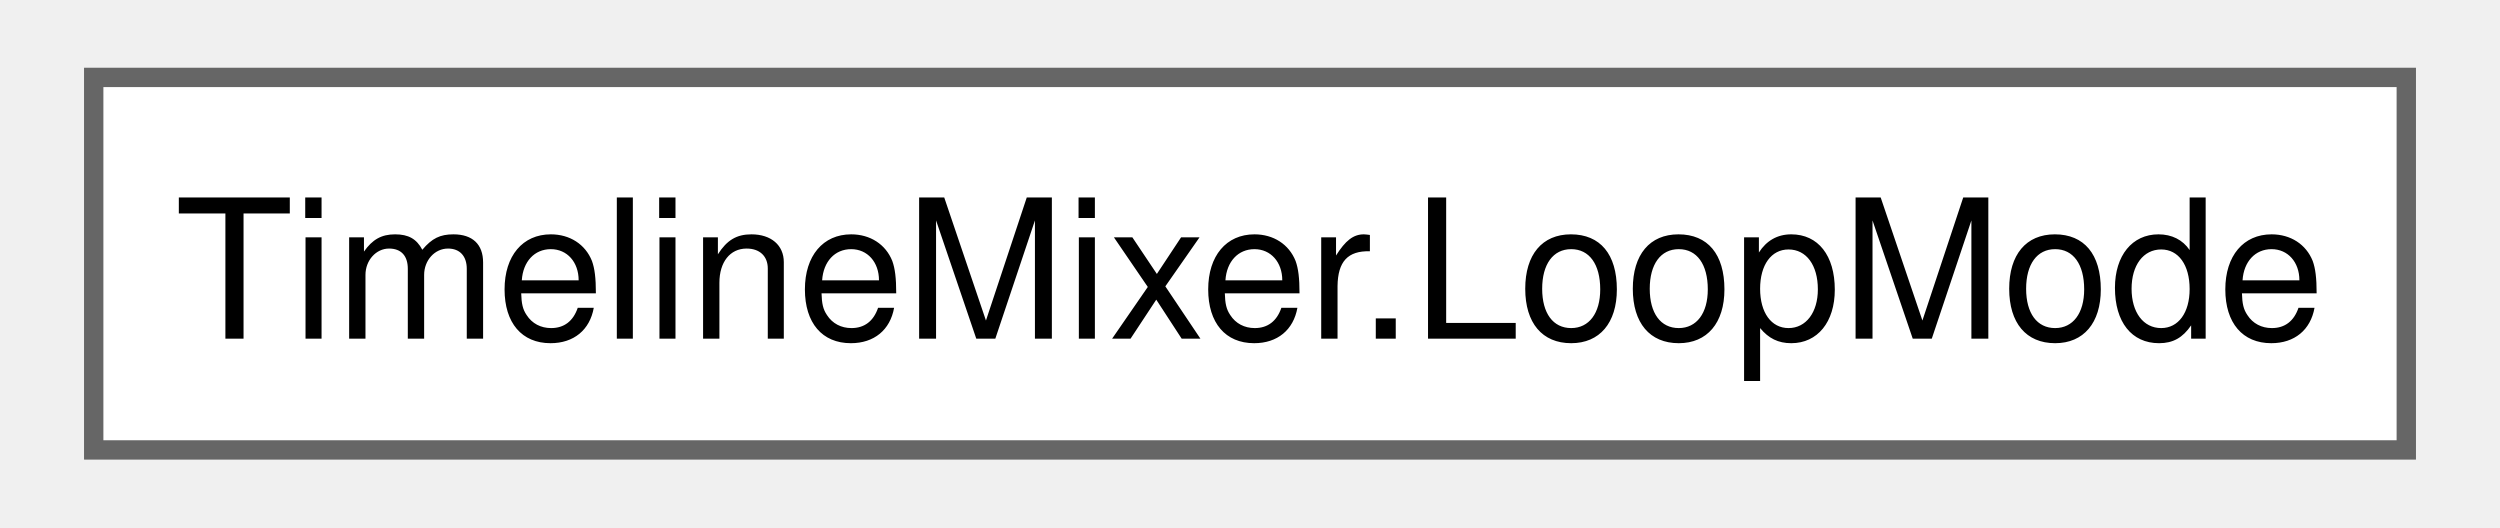
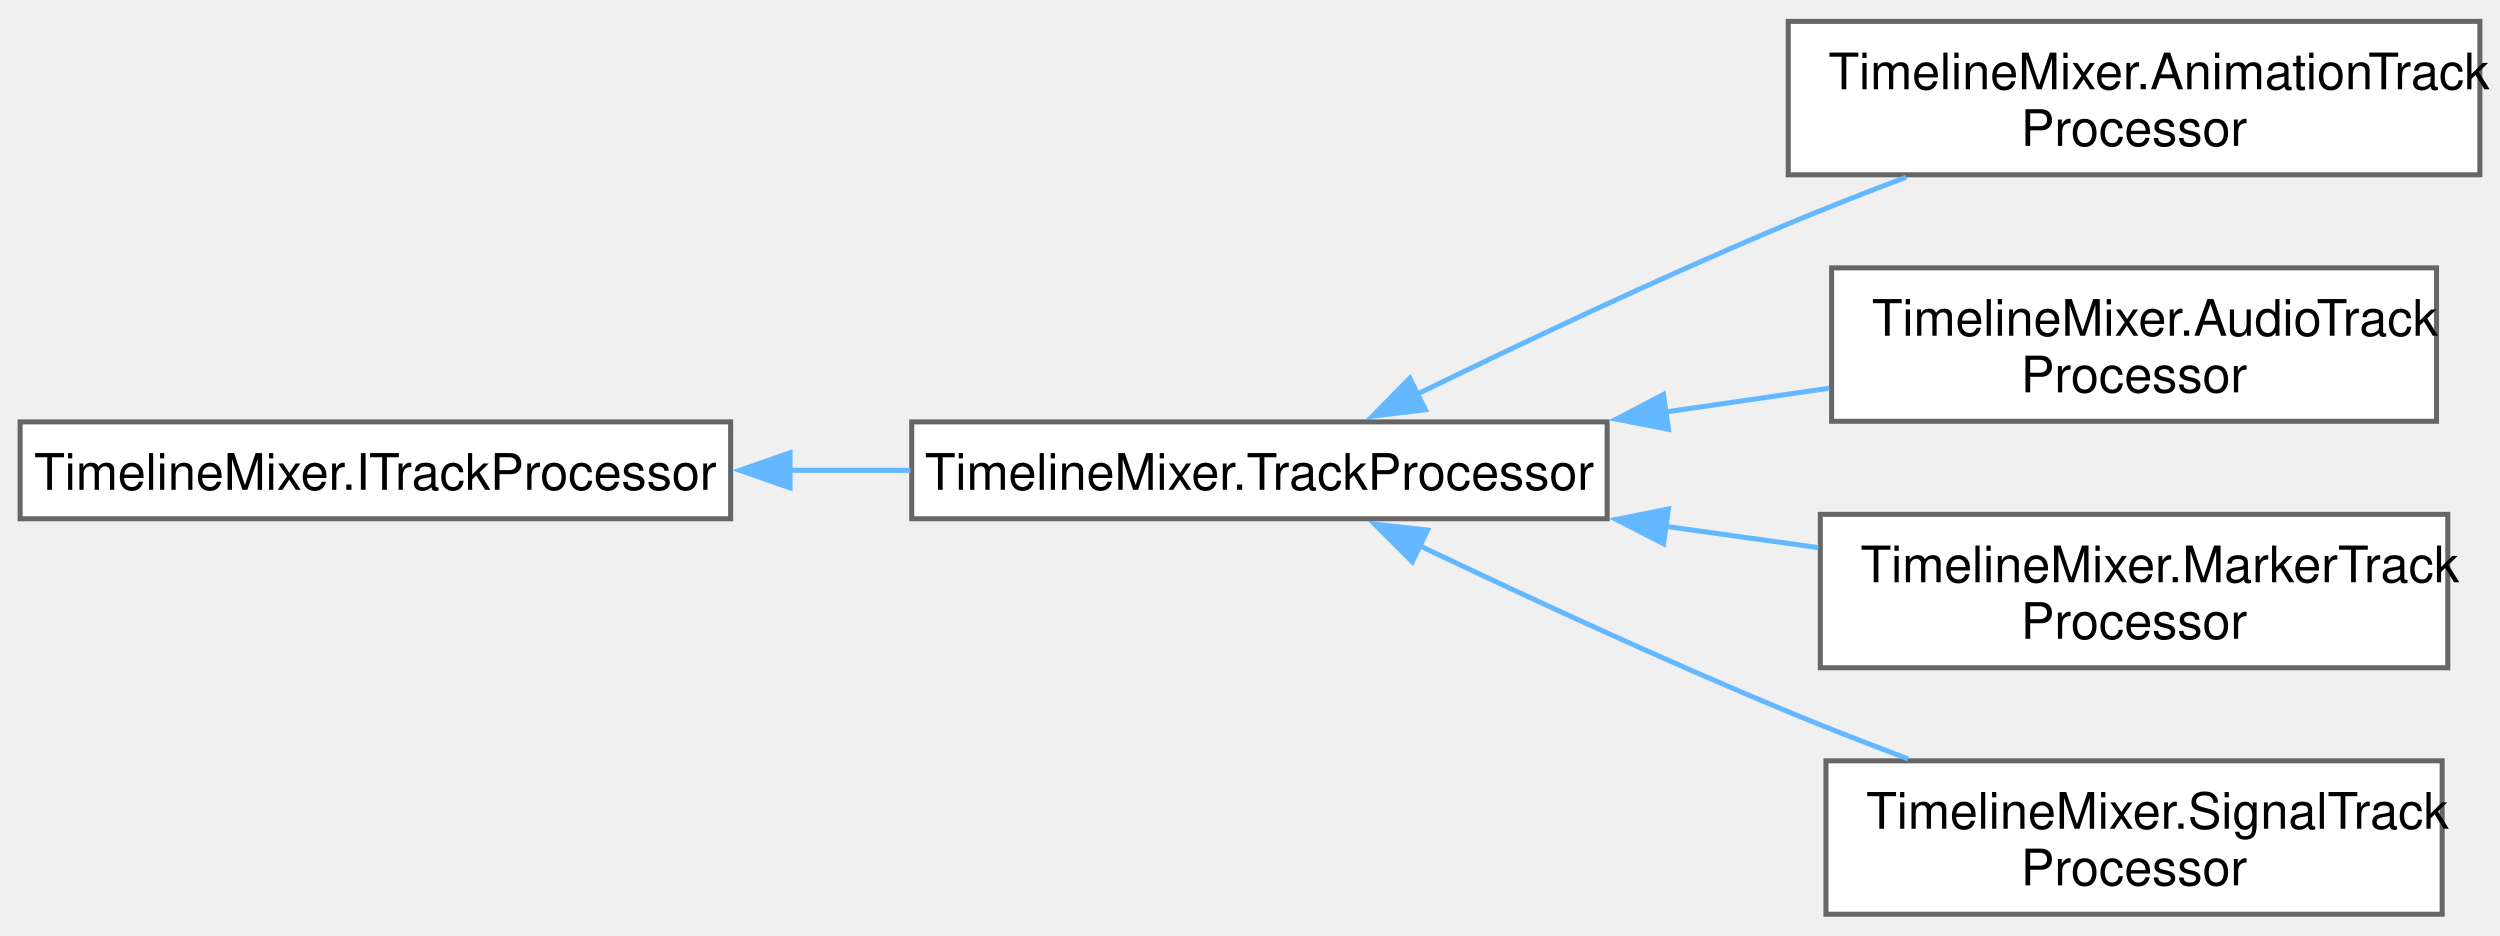
- <svg xmlns="http://www.w3.org/2000/svg" xmlns:xlink="http://www.w3.org/1999/xlink" width="128pt" height="27pt" viewBox="0.00 0.00 127.50 27.25">
-   <g id="graph0" class="graph" transform="scale(1 1) rotate(0) translate(4 23.25)">
+ <svg xmlns="http://www.w3.org/2000/svg" xmlns:xlink="http://www.w3.org/1999/xlink" width="497pt" height="186pt" viewBox="0.00 0.00 497.00 185.50">
+   <g id="graph0" class="graph" transform="scale(1 1) rotate(0) translate(4 181.5)">
    <g id="Node000000" class="node">
      <g id="a_Node000000">
-         <a xlink:href="class_timeline_mixer_1_1_loop_mode.html" target="_top" xlink:title="The purpose of this class is simply to make the LoopMode parameter more readable. You can alternative...">
-           <polygon fill="white" stroke="#666666" points="119.5,-19.25 0,-19.25 0,0 119.5,0 119.5,-19.25" />
-           <text text-anchor="middle" x="59.75" y="-5.75" font-family="Helvetica,sans-Serif" font-size="10.00">TimelineMixer.LoopMode</text>
+         <a xlink:href="interface_timeline_mixer_1_1_i_track_processor.html" target="_top" xlink:title=" ">
+           <polygon fill="white" stroke="#666666" points="141.25,-97.88 0,-97.88 0,-78.62 141.25,-78.62 141.25,-97.88" />
+           <text text-anchor="middle" x="70.62" y="-84.38" font-family="Helvetica,sans-Serif" font-size="10.00">TimelineMixer.ITrackProcessor</text>
+         </a>
+       </g>
+     </g>
+     <g id="Node000001" class="node">
+       <g id="a_Node000001">
+         <a xlink:href="class_timeline_mixer_1_1_track_processor.html" target="_top" xlink:title="Track processor for timeline tracks that do not have a custom track processor, this will connect all ...">
+           <polygon fill="white" stroke="#666666" points="315.5,-97.88 177.25,-97.88 177.25,-78.62 315.5,-78.62 315.5,-97.88" />
+           <text text-anchor="middle" x="246.38" y="-84.38" font-family="Helvetica,sans-Serif" font-size="10.00">TimelineMixer.TrackProcessor</text>
+         </a>
+       </g>
+     </g>
+     <g id="edge13_Node000000_Node000001" class="edge">
+       <g id="a_edge13_Node000000_Node000001">
+         <a xlink:title=" ">
+           <path fill="none" stroke="#63b8ff" d="M152.88,-88.25C160.95,-88.25 169.09,-88.25 177.01,-88.25" />
+           <polygon fill="#63b8ff" stroke="#63b8ff" points="153.06,-84.75 143.06,-88.25 153.06,-91.75 153.06,-84.75" />
+         </a>
+       </g>
+     </g>
+     <g id="Node000002" class="node">
+       <g id="a_Node000002">
+         <a xlink:href="class_timeline_mixer_1_1_animation_track_processor.html" target="_top" xlink:title="Processes animation tracks and connects them to the correct mixer on the playable graph....">
+           <polygon fill="white" stroke="#666666" points="489,-177.5 351.5,-177.5 351.5,-147 489,-147 489,-177.5" />
+           <text text-anchor="start" x="359.5" y="-164" font-family="Helvetica,sans-Serif" font-size="10.00">TimelineMixer.AnimationTrack</text>
+           <text text-anchor="middle" x="420.25" y="-152.75" font-family="Helvetica,sans-Serif" font-size="10.00">Processor</text>
+         </a>
+       </g>
+     </g>
+     <g id="edge14_Node000001_Node000002" class="edge">
+       <g id="a_edge14_Node000001_Node000002">
+         <a xlink:title=" ">
+           <path fill="none" stroke="#63b8ff" d="M277.54,-103.29C298.17,-113.37 326.24,-126.67 351.5,-137.25 359.02,-140.4 367.08,-143.56 374.94,-146.52" />
+           <polygon fill="#63b8ff" stroke="#63b8ff" points="279.37,-100.29 268.85,-99.02 276.28,-106.57 279.37,-100.29" />
+         </a>
+       </g>
+     </g>
+     <g id="Node000003" class="node">
+       <g id="a_Node000003">
+         <a xlink:href="class_timeline_mixer_1_1_audio_track_processor.html" target="_top" xlink:title="Processes audio tracks and connects them to the correct mixer on the playable graph....">
+           <polygon fill="white" stroke="#666666" points="480.38,-128.5 360.12,-128.5 360.12,-98 480.38,-98 480.38,-128.5" />
+           <text text-anchor="start" x="368.12" y="-115" font-family="Helvetica,sans-Serif" font-size="10.00">TimelineMixer.AudioTrack</text>
+           <text text-anchor="middle" x="420.25" y="-103.75" font-family="Helvetica,sans-Serif" font-size="10.00">Processor</text>
+         </a>
+       </g>
+     </g>
+     <g id="edge15_Node000001_Node000003" class="edge">
+       <g id="a_edge15_Node000001_Node000003">
+         <a xlink:title=" ">
+           <path fill="none" stroke="#63b8ff" d="M327.13,-99.85C338.08,-101.44 349.16,-103.06 359.66,-104.58" />
+           <polygon fill="#63b8ff" stroke="#63b8ff" points="327.7,-96.4 317.3,-98.42 326.69,-103.32 327.7,-96.4" />
+         </a>
+       </g>
+     </g>
+     <g id="Node000004" class="node">
+       <g id="a_Node000004">
+         <a xlink:href="class_timeline_mixer_1_1_marker_track_processor.html" target="_top" xlink:title="This track processor will connect the marker track to the graph.">
+           <polygon fill="white" stroke="#666666" points="482.62,-79.5 357.88,-79.5 357.88,-49 482.62,-49 482.62,-79.5" />
+           <text text-anchor="start" x="365.88" y="-66" font-family="Helvetica,sans-Serif" font-size="10.00">TimelineMixer.MarkerTrack</text>
+           <text text-anchor="middle" x="420.25" y="-54.75" font-family="Helvetica,sans-Serif" font-size="10.00">Processor</text>
+         </a>
+       </g>
+     </g>
+     <g id="edge16_Node000001_Node000004" class="edge">
+       <g id="a_edge16_Node000001_Node000004">
+         <a xlink:title=" ">
+           <path fill="none" stroke="#63b8ff" d="M327.2,-77.1C337.36,-75.68 347.64,-74.25 357.47,-72.88" />
+           <polygon fill="#63b8ff" stroke="#63b8ff" points="326.72,-73.64 317.3,-78.49 327.69,-80.57 326.72,-73.64" />
+         </a>
+       </g>
+     </g>
+     <g id="Node000005" class="node">
+       <g id="a_Node000005">
+         <a xlink:href="class_timeline_mixer_1_1_signal_track_processor.html" target="_top" xlink:title="Setup outputs for Signal tracks.">
+           <polygon fill="white" stroke="#666666" points="481.5,-30.5 359,-30.5 359,0 481.5,0 481.5,-30.5" />
+           <text text-anchor="start" x="367" y="-17" font-family="Helvetica,sans-Serif" font-size="10.00">TimelineMixer.SignalTrack</text>
+           <text text-anchor="middle" x="420.25" y="-5.75" font-family="Helvetica,sans-Serif" font-size="10.00">Processor</text>
+         </a>
+       </g>
+     </g>
+     <g id="edge17_Node000001_Node000005" class="edge">
+       <g id="a_edge17_Node000001_Node000005">
+         <a xlink:title=" ">
+           <path fill="none" stroke="#63b8ff" d="M278.25,-73.25C298.82,-63.44 326.56,-50.58 351.5,-40.25 359.14,-37.08 367.35,-33.89 375.32,-30.89" />
+           <polygon fill="#63b8ff" stroke="#63b8ff" points="276.77,-70.07 269.27,-77.55 279.8,-76.38 276.77,-70.07" />
        </a>
      </g>
    </g>
  </g>
</svg>
